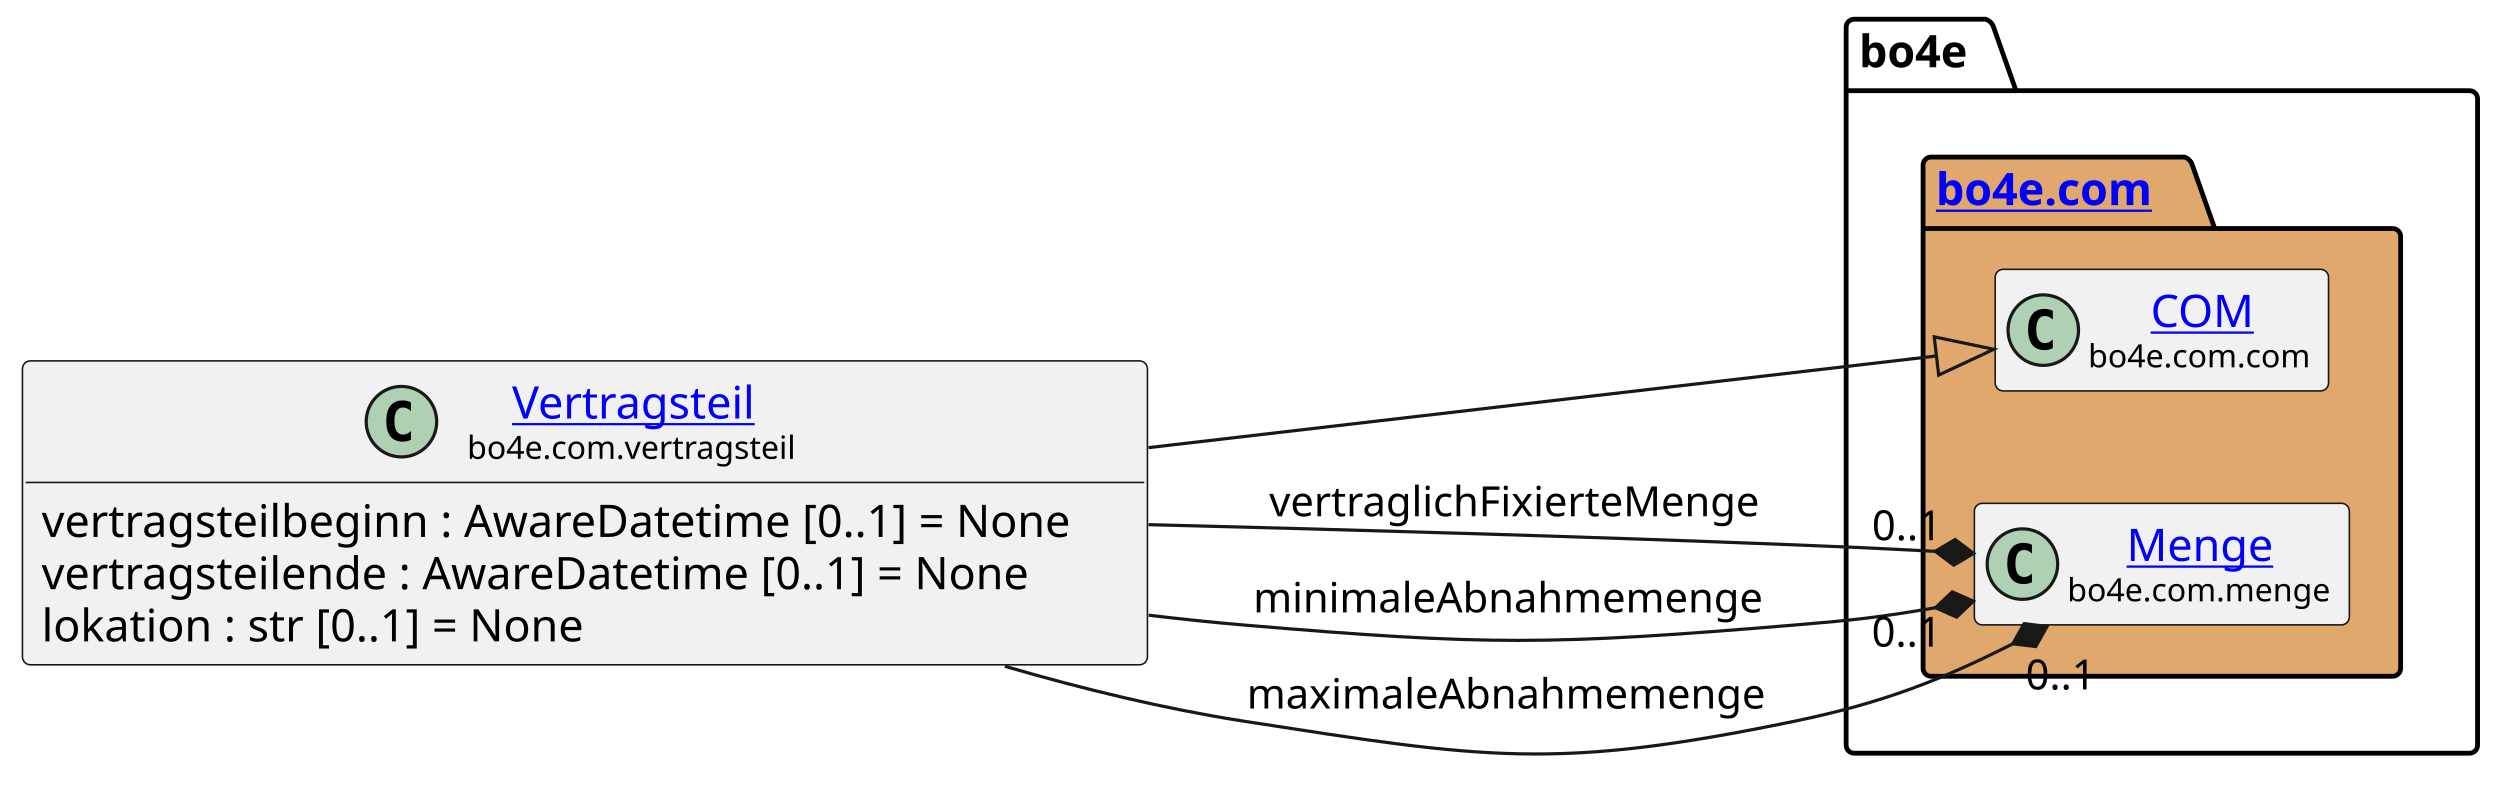
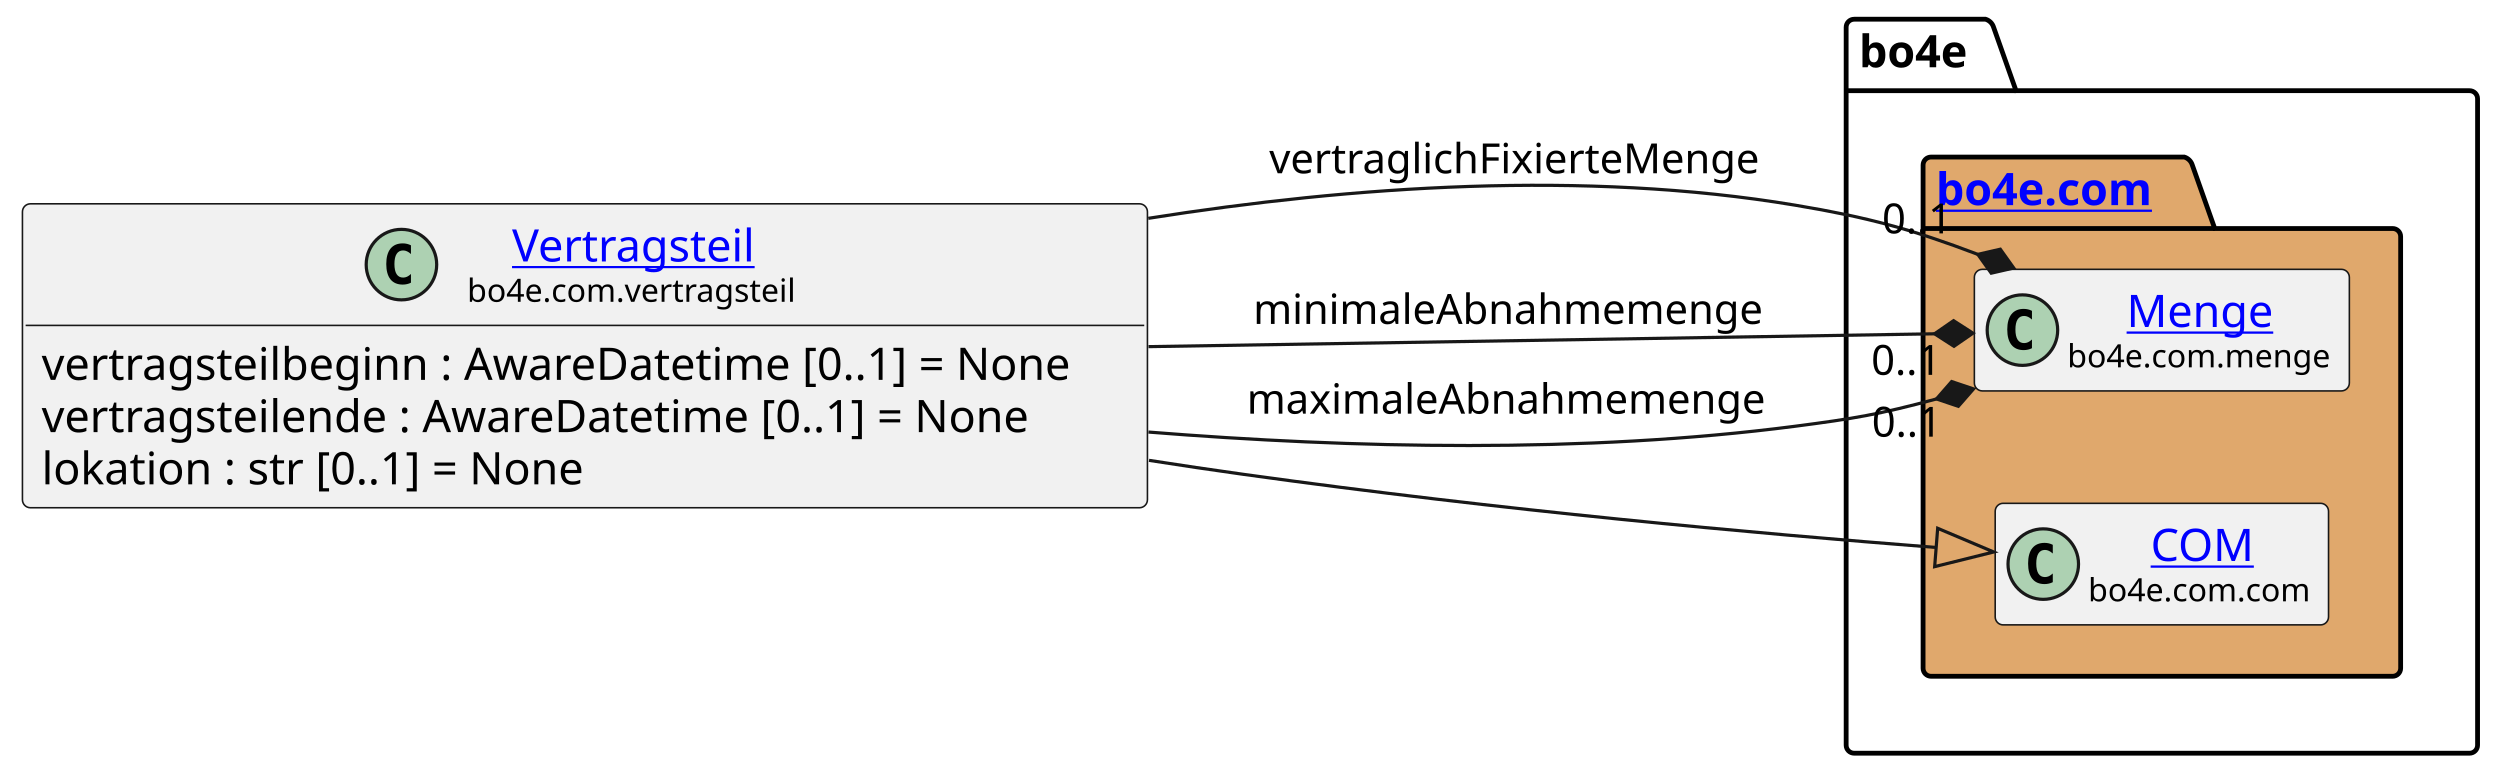
- <svg xmlns="http://www.w3.org/2000/svg" xmlns:xlink="http://www.w3.org/1999/xlink" contentStyleType="text/css" height="247px" preserveAspectRatio="none" style="width:780px;height:247px;background:#FFFFFF;" version="1.1" viewBox="0 0 780 247" width="780px" zoomAndPan="magnify">
+ <svg xmlns="http://www.w3.org/2000/svg" xmlns:xlink="http://www.w3.org/1999/xlink" contentStyleType="text/css" height="242px" preserveAspectRatio="none" style="width:780px;height:242px;background:#FFFFFF;" version="1.1" viewBox="0 0 780 242" width="780px" zoomAndPan="magnify">
  <defs />
  <g>
    <g id="cluster_bo4e">
      <path d="M578.5,6 L619.5,6 A3.75,3.75 0 0 1 622,8.5 L629,28.297 L770.5,28.297 A2.5,2.5 0 0 1 773,30.797 L773,232.5 A2.5,2.5 0 0 1 770.5,235 L578.5,235 A2.5,2.5 0 0 1 576,232.5 L576,8.5 A2.5,2.5 0 0 1 578.5,6 " fill="none" style="stroke:#000000;stroke-width:1.5;" />
      <line style="stroke:#000000;stroke-width:1.5;" x1="576" x2="629" y1="28.297" y2="28.297" />
      <text fill="#000000" font-family="sans-serif" font-size="14" font-weight="bold" lengthAdjust="spacing" textLength="40" x="580" y="20.995">bo4e</text>
    </g>
    <g id="cluster_com">
      <path d="M602.5,49 L681.5,49 A3.75,3.75 0 0 1 684,51.5 L691,71.297 L746.5,71.297 A2.5,2.5 0 0 1 749,73.797 L749,208.5 A2.5,2.5 0 0 1 746.5,211 L602.5,211 A2.5,2.5 0 0 1 600,208.5 L600,51.5 A2.5,2.5 0 0 1 602.5,49 " fill="#E0A86C" style="stroke:#000000;stroke-width:1.5;" />
      <line style="stroke:#000000;stroke-width:1.5;" x1="600" x2="691" y1="71.297" y2="71.297" />
      <a href="https://bo4e.github.io/BO4E-python/latest/api/bo4e.com.html" target="_top" title="https://bo4e.github.io/BO4E-python/latest/api/bo4e.com.html" xlink:actuate="onRequest" xlink:href="https://bo4e.github.io/BO4E-python/latest/api/bo4e.com.html" xlink:show="new" xlink:title="https://bo4e.github.io/BO4E-python/latest/api/bo4e.com.html" xlink:type="simple">
        <text fill="#0000FF" font-family="sans-serif" font-size="14" font-weight="bold" lengthAdjust="spacing" text-decoration="underline" textLength="78" x="604" y="63.995">bo4e.com</text>
      </a>
    </g>
+     <g id="elem_Menge">
+       <rect codeLine="10" fill="#F1F1F1" height="37.938" id="Menge" rx="2.5" ry="2.5" style="stroke:#181818;stroke-width:0.5;" width="117" x="616" y="84.03" />
+       <ellipse cx="631" cy="102.999" fill="#ADD1B2" rx="11" ry="11" style="stroke:#181818;stroke-width:1.0;" />
+       <path d="M633.969,108.639 Q633.391,108.936 632.75,109.077 Q632.109,109.233 631.406,109.233 Q628.906,109.233 627.578,107.593 Q626.266,105.936 626.266,102.811 Q626.266,99.686 627.578,98.03 Q628.906,96.374 631.406,96.374 Q632.109,96.374 632.75,96.53 Q633.406,96.686 633.969,96.983 L633.969,99.702 Q633.344,99.124 632.75,98.858 Q632.156,98.577 631.531,98.577 Q630.188,98.577 629.5,99.655 Q628.812,100.718 628.812,102.811 Q628.812,104.905 629.5,105.983 Q630.188,107.046 631.531,107.046 Q632.156,107.046 632.75,106.78 Q633.344,106.499 633.969,105.921 L633.969,108.639 Z " fill="#000000" />
+       <a href="https://bo4e.github.io/BO4E-python/latest/api/bo4e.com.html#bo4e.com.menge.Menge" target="_top" title="https://bo4e.github.io/BO4E-python/latest/api/bo4e.com.html#bo4e.com.menge.Menge" xlink:actuate="onRequest" xlink:href="https://bo4e.github.io/BO4E-python/latest/api/bo4e.com.html#bo4e.com.menge.Menge" xlink:show="new" xlink:title="https://bo4e.github.io/BO4E-python/latest/api/bo4e.com.html#bo4e.com.menge.Menge" xlink:type="simple">
+         <text fill="#0000FF" font-family="sans-serif" font-size="14" lengthAdjust="spacing" text-decoration="underline" textLength="48" x="663.5" y="102.025">Menge</text>
+       </a>
+       <text fill="#000000" font-family="sans-serif" font-size="10" lengthAdjust="spacing" textLength="85" x="645" y="114.609">bo4e.com.menge</text>
+     </g>
    <g id="elem_COM">
-       <rect codeLine="10" fill="#F1F1F1" height="37.938" id="COM" rx="2.5" ry="2.5" style="stroke:#181818;stroke-width:0.5;" width="104" x="622.5" y="84.03" />
-       <ellipse cx="637.5" cy="102.999" fill="#ADD1B2" rx="11" ry="11" style="stroke:#181818;stroke-width:1.0;" />
-       <path d="M640.469,108.639 Q639.891,108.936 639.25,109.077 Q638.609,109.233 637.906,109.233 Q635.406,109.233 634.078,107.593 Q632.766,105.936 632.766,102.811 Q632.766,99.686 634.078,98.03 Q635.406,96.374 637.906,96.374 Q638.609,96.374 639.25,96.53 Q639.906,96.686 640.469,96.983 L640.469,99.702 Q639.844,99.124 639.25,98.858 Q638.656,98.577 638.031,98.577 Q636.688,98.577 636,99.655 Q635.312,100.718 635.312,102.811 Q635.312,104.905 636,105.983 Q636.688,107.046 638.031,107.046 Q638.656,107.046 639.25,106.78 Q639.844,106.499 640.469,105.921 L640.469,108.639 Z " fill="#000000" />
+       <rect codeLine="11" fill="#F1F1F1" height="37.938" id="COM" rx="2.5" ry="2.5" style="stroke:#181818;stroke-width:0.5;" width="104" x="622.5" y="157.03" />
+       <ellipse cx="637.5" cy="175.999" fill="#ADD1B2" rx="11" ry="11" style="stroke:#181818;stroke-width:1.0;" />
+       <path d="M640.469,181.639 Q639.891,181.936 639.25,182.077 Q638.609,182.233 637.906,182.233 Q635.406,182.233 634.078,180.593 Q632.766,178.936 632.766,175.811 Q632.766,172.686 634.078,171.03 Q635.406,169.374 637.906,169.374 Q638.609,169.374 639.25,169.53 Q639.906,169.686 640.469,169.983 L640.469,172.702 Q639.844,172.124 639.25,171.858 Q638.656,171.577 638.031,171.577 Q636.688,171.577 636,172.655 Q635.312,173.718 635.312,175.811 Q635.312,177.905 636,178.983 Q636.688,180.046 638.031,180.046 Q638.656,180.046 639.25,179.78 Q639.844,179.499 640.469,178.921 L640.469,181.639 Z " fill="#000000" />
      <a href="https://bo4e.github.io/BO4E-python/latest/api/bo4e.com.html#bo4e.com.com.COM" target="_top" title="https://bo4e.github.io/BO4E-python/latest/api/bo4e.com.html#bo4e.com.com.COM" xlink:actuate="onRequest" xlink:href="https://bo4e.github.io/BO4E-python/latest/api/bo4e.com.html#bo4e.com.com.COM" xlink:show="new" xlink:title="https://bo4e.github.io/BO4E-python/latest/api/bo4e.com.html#bo4e.com.com.COM" xlink:type="simple">
-         <text fill="#0000FF" font-family="sans-serif" font-size="14" lengthAdjust="spacing" text-decoration="underline" textLength="33" x="671" y="102.025">COM</text>
+         <text fill="#0000FF" font-family="sans-serif" font-size="14" lengthAdjust="spacing" text-decoration="underline" textLength="33" x="671" y="175.025">COM</text>
      </a>
-       <text fill="#000000" font-family="sans-serif" font-size="10" lengthAdjust="spacing" textLength="72" x="651.5" y="114.609">bo4e.com.com</text>
-     </g>
-     <g id="elem_Menge">
-       <rect codeLine="11" fill="#F1F1F1" height="37.938" id="Menge" rx="2.5" ry="2.5" style="stroke:#181818;stroke-width:0.5;" width="117" x="616" y="157.03" />
-       <ellipse cx="631" cy="175.999" fill="#ADD1B2" rx="11" ry="11" style="stroke:#181818;stroke-width:1.0;" />
-       <path d="M633.969,181.639 Q633.391,181.936 632.75,182.077 Q632.109,182.233 631.406,182.233 Q628.906,182.233 627.578,180.593 Q626.266,178.936 626.266,175.811 Q626.266,172.686 627.578,171.03 Q628.906,169.374 631.406,169.374 Q632.109,169.374 632.75,169.53 Q633.406,169.686 633.969,169.983 L633.969,172.702 Q633.344,172.124 632.75,171.858 Q632.156,171.577 631.531,171.577 Q630.188,171.577 629.5,172.655 Q628.812,173.718 628.812,175.811 Q628.812,177.905 629.5,178.983 Q630.188,180.046 631.531,180.046 Q632.156,180.046 632.75,179.78 Q633.344,179.499 633.969,178.921 L633.969,181.639 Z " fill="#000000" />
-       <a href="https://bo4e.github.io/BO4E-python/latest/api/bo4e.com.html#bo4e.com.menge.Menge" target="_top" title="https://bo4e.github.io/BO4E-python/latest/api/bo4e.com.html#bo4e.com.menge.Menge" xlink:actuate="onRequest" xlink:href="https://bo4e.github.io/BO4E-python/latest/api/bo4e.com.html#bo4e.com.menge.Menge" xlink:show="new" xlink:title="https://bo4e.github.io/BO4E-python/latest/api/bo4e.com.html#bo4e.com.menge.Menge" xlink:type="simple">
-         <text fill="#0000FF" font-family="sans-serif" font-size="14" lengthAdjust="spacing" text-decoration="underline" textLength="48" x="663.5" y="175.025">Menge</text>
-       </a>
-       <text fill="#000000" font-family="sans-serif" font-size="10" lengthAdjust="spacing" textLength="85" x="645" y="187.609">bo4e.com.menge</text>
+       <text fill="#000000" font-family="sans-serif" font-size="10" lengthAdjust="spacing" textLength="72" x="651.5" y="187.609">bo4e.com.com</text>
    </g>
    <g id="elem_Vertragsteil">
-       <rect codeLine="3" fill="#F1F1F1" height="94.828" id="Vertragsteil" rx="2.5" ry="2.5" style="stroke:#181818;stroke-width:0.5;" width="351" x="7" y="112.59" />
-       <ellipse cx="125.25" cy="131.559" fill="#ADD1B2" rx="11" ry="11" style="stroke:#181818;stroke-width:1.0;" />
-       <path d="M128.219,137.199 Q127.641,137.496 127,137.637 Q126.359,137.793 125.656,137.793 Q123.156,137.793 121.828,136.153 Q120.516,134.496 120.516,131.371 Q120.516,128.246 121.828,126.59 Q123.156,124.934 125.656,124.934 Q126.359,124.934 127,125.09 Q127.656,125.246 128.219,125.543 L128.219,128.262 Q127.594,127.684 127,127.418 Q126.406,127.137 125.781,127.137 Q124.438,127.137 123.75,128.215 Q123.062,129.278 123.062,131.371 Q123.062,133.465 123.75,134.543 Q124.438,135.606 125.781,135.606 Q126.406,135.606 127,135.34 Q127.594,135.059 128.219,134.481 L128.219,137.199 Z " fill="#000000" />
+       <rect codeLine="3" fill="#F1F1F1" height="94.828" id="Vertragsteil" rx="2.5" ry="2.5" style="stroke:#181818;stroke-width:0.5;" width="351" x="7" y="63.59" />
+       <ellipse cx="125.25" cy="82.559" fill="#ADD1B2" rx="11" ry="11" style="stroke:#181818;stroke-width:1.0;" />
+       <path d="M128.219,88.199 Q127.641,88.496 127,88.637 Q126.359,88.793 125.656,88.793 Q123.156,88.793 121.828,87.153 Q120.516,85.496 120.516,82.371 Q120.516,79.246 121.828,77.59 Q123.156,75.934 125.656,75.934 Q126.359,75.934 127,76.09 Q127.656,76.246 128.219,76.543 L128.219,79.262 Q127.594,78.684 127,78.418 Q126.406,78.137 125.781,78.137 Q124.438,78.137 123.75,79.215 Q123.062,80.278 123.062,82.371 Q123.062,84.465 123.75,85.543 Q124.438,86.606 125.781,86.606 Q126.406,86.606 127,86.34 Q127.594,86.059 128.219,85.481 L128.219,88.199 Z " fill="#000000" />
      <a href="https://bo4e.github.io/BO4E-python/latest/api/bo4e.com.html#bo4e.com.vertragsteil.Vertragsteil" target="_top" title="https://bo4e.github.io/BO4E-python/latest/api/bo4e.com.html#bo4e.com.vertragsteil.Vertragsteil" xlink:actuate="onRequest" xlink:href="https://bo4e.github.io/BO4E-python/latest/api/bo4e.com.html#bo4e.com.vertragsteil.Vertragsteil" xlink:show="new" xlink:title="https://bo4e.github.io/BO4E-python/latest/api/bo4e.com.html#bo4e.com.vertragsteil.Vertragsteil" xlink:type="simple">
-         <text fill="#0000FF" font-family="sans-serif" font-size="14" lengthAdjust="spacing" text-decoration="underline" textLength="78" x="159.75" y="130.585">Vertragsteil</text>
+         <text fill="#0000FF" font-family="sans-serif" font-size="14" lengthAdjust="spacing" text-decoration="underline" textLength="78" x="159.75" y="81.585">Vertragsteil</text>
      </a>
-       <text fill="#000000" font-family="sans-serif" font-size="10" lengthAdjust="spacing" textLength="106" x="145.75" y="143.169">bo4e.com.vertragsteil</text>
-       <line style="stroke:#181818;stroke-width:0.5;" x1="8" x2="357" y1="150.528" y2="150.528" />
-       <text fill="#000000" font-family="sans-serif" font-size="14" lengthAdjust="spacing" textLength="339" x="13" y="167.523">vertragsteilbeginn : AwareDatetime [0..1] = None</text>
-       <text fill="#000000" font-family="sans-serif" font-size="14" lengthAdjust="spacing" textLength="327" x="13" y="183.82">vertragsteilende : AwareDatetime [0..1] = None</text>
-       <text fill="#000000" font-family="sans-serif" font-size="14" lengthAdjust="spacing" textLength="182" x="13" y="200.116">lokation : str [0..1] = None</text>
+       <text fill="#000000" font-family="sans-serif" font-size="10" lengthAdjust="spacing" textLength="106" x="145.75" y="94.169">bo4e.com.vertragsteil</text>
+       <line style="stroke:#181818;stroke-width:0.5;" x1="8" x2="357" y1="101.528" y2="101.528" />
+       <text fill="#000000" font-family="sans-serif" font-size="14" lengthAdjust="spacing" textLength="339" x="13" y="118.523">vertragsteilbeginn : AwareDatetime [0..1] = None</text>
+       <text fill="#000000" font-family="sans-serif" font-size="14" lengthAdjust="spacing" textLength="327" x="13" y="134.82">vertragsteilende : AwareDatetime [0..1] = None</text>
+       <text fill="#000000" font-family="sans-serif" font-size="14" lengthAdjust="spacing" textLength="182" x="13" y="151.116">lokation : str [0..1] = None</text>
    </g>
    <g id="link_Vertragsteil_COM">
-       <path codeLine="14" d="M358.33,139.66 C451.64,128.81 541.901,118.312 604.171,111.062 " fill="none" id="Vertragsteil-to-COM" style="stroke:#181818;stroke-width:1.0;" />
-       <polygon fill="none" points="622.05,108.98,603.477,105.102,604.865,117.021,622.05,108.98" style="stroke:#181818;stroke-width:1.0;" />
+       <path codeLine="14" d="M358.49,143.63 C368.46,145.18 378.35,146.66 388,148 C469.51,159.35 546.805,166.31 604.085,170.81 " fill="none" id="Vertragsteil-to-COM" style="stroke:#181818;stroke-width:1.0;" />
+       <polygon fill="none" points="622.03,172.22,604.555,164.829,603.615,176.792,622.03,172.22" style="stroke:#181818;stroke-width:1.0;" />
    </g>
    <g id="link_Vertragsteil_Menge">
-       <path codeLine="15" d="M358.33,163.69 C421.85,165.28 494.17,167.39 560,170 C578.14,170.72 585.917,171.063 603.787,172.013 " fill="none" id="Vertragsteil-to-Menge" style="stroke:#181818;stroke-width:1.0;" />
-       <polygon fill="#181818" points="615.77,172.65,609.991,168.337,603.787,172.013,609.566,176.326,615.77,172.65" style="stroke:#181818;stroke-width:1.0;" />
-       <text fill="#000000" font-family="sans-serif" font-size="13" lengthAdjust="spacing" textLength="156" x="396" y="161.067">vertraglichFixierteMenge</text>
-       <text fill="#000000" font-family="sans-serif" font-size="13" lengthAdjust="spacing" textLength="24" x="584.034" y="168.538">0..1</text>
+       <path codeLine="15" d="M358.26,68.12 C421.93,58.04 494.38,53.04 560,64 C583.12,67.86 596.621,71.603 617.071,79.363 " fill="none" id="Vertragsteil-to-Menge" style="stroke:#181818;stroke-width:1.0;" />
+       <polygon fill="#181818" points="628.29,83.62,624.099,77.751,617.071,79.363,621.261,85.231,628.29,83.62" style="stroke:#181818;stroke-width:1.0;" />
+       <text fill="#000000" font-family="sans-serif" font-size="13" lengthAdjust="spacing" textLength="156" x="396" y="54.067">vertraglichFixierteMenge</text>
+       <text fill="#000000" font-family="sans-serif" font-size="13" lengthAdjust="spacing" textLength="24" x="587.191" y="72.811">0..1</text>
    </g>
    <g id="link_Vertragsteil_Menge">
-       <path codeLine="16" d="M358.39,191.94 C368.39,193.14 378.31,194.18 388,195 C464.17,201.47 483.82,201.33 560,195 C578.22,193.49 586.083,192.658 603.873,189.608 " fill="none" id="Vertragsteil-to-Menge-1" style="stroke:#181818;stroke-width:1.0;" />
-       <polygon fill="#181818" points="615.7,187.58,609.11,184.651,603.873,189.608,610.462,192.536,615.7,187.58" style="stroke:#181818;stroke-width:1.0;" />
-       <text fill="#000000" font-family="sans-serif" font-size="13" lengthAdjust="spacing" textLength="166" x="391" y="191.067">minimaleAbnahmemenge</text>
-       <text fill="#000000" font-family="sans-serif" font-size="13" lengthAdjust="spacing" textLength="24" x="583.956" y="201.741">0..1</text>
+       <path codeLine="16" d="M358.33,108.15 C448.48,106.67 540.472,105.176 603.572,104.146 " fill="none" id="Vertragsteil-to-Menge-1" style="stroke:#181818;stroke-width:1.0;" />
+       <polygon fill="#181818" points="615.57,103.95,609.505,100.049,603.572,104.146,609.636,108.047,615.57,103.95" style="stroke:#181818;stroke-width:1.0;" />
+       <text fill="#000000" font-family="sans-serif" font-size="13" lengthAdjust="spacing" textLength="166" x="391" y="101.067">minimaleAbnahmemenge</text>
+       <text fill="#000000" font-family="sans-serif" font-size="13" lengthAdjust="spacing" textLength="24" x="583.812" y="116.948">0..1</text>
    </g>
    <g id="link_Vertragsteil_Menge">
-       <path codeLine="17" d="M313.53,207.88 C337.96,214.99 363.52,221.2 388,225 C463.54,236.72 485.14,240.47 560,225 C587.64,219.29 606.126,211.945 627.986,200.865 " fill="none" id="Vertragsteil-to-Menge-2" style="stroke:#181818;stroke-width:1.0;" />
-       <polygon fill="#181818" points="638.69,195.44,631.53,194.585,627.986,200.865,635.147,201.72,638.69,195.44" style="stroke:#181818;stroke-width:1.0;" />
-       <text fill="#000000" font-family="sans-serif" font-size="13" lengthAdjust="spacing" textLength="170" x="389" y="221.067">maximaleAbnahmemenge</text>
-       <text fill="#000000" font-family="sans-serif" font-size="13" lengthAdjust="spacing" textLength="24" x="631.993" y="215.103">0..1</text>
+       <path codeLine="17" d="M358.31,134.8 C421.98,139.89 494.42,141.52 560,133 C578.39,130.61 586.467,129.265 604.167,124.475 " fill="none" id="Vertragsteil-to-Menge-2" style="stroke:#181818;stroke-width:1.0;" />
+       <polygon fill="#181818" points="615.75,121.34,608.913,119.046,604.167,124.475,611.003,126.769,615.75,121.34" style="stroke:#181818;stroke-width:1.0;" />
+       <text fill="#000000" font-family="sans-serif" font-size="13" lengthAdjust="spacing" textLength="170" x="389" y="129.067">maximaleAbnahmemenge</text>
+       <text fill="#000000" font-family="sans-serif" font-size="13" lengthAdjust="spacing" textLength="24" x="584.012" y="136.24">0..1</text>
    </g>
  </g>
</svg>
